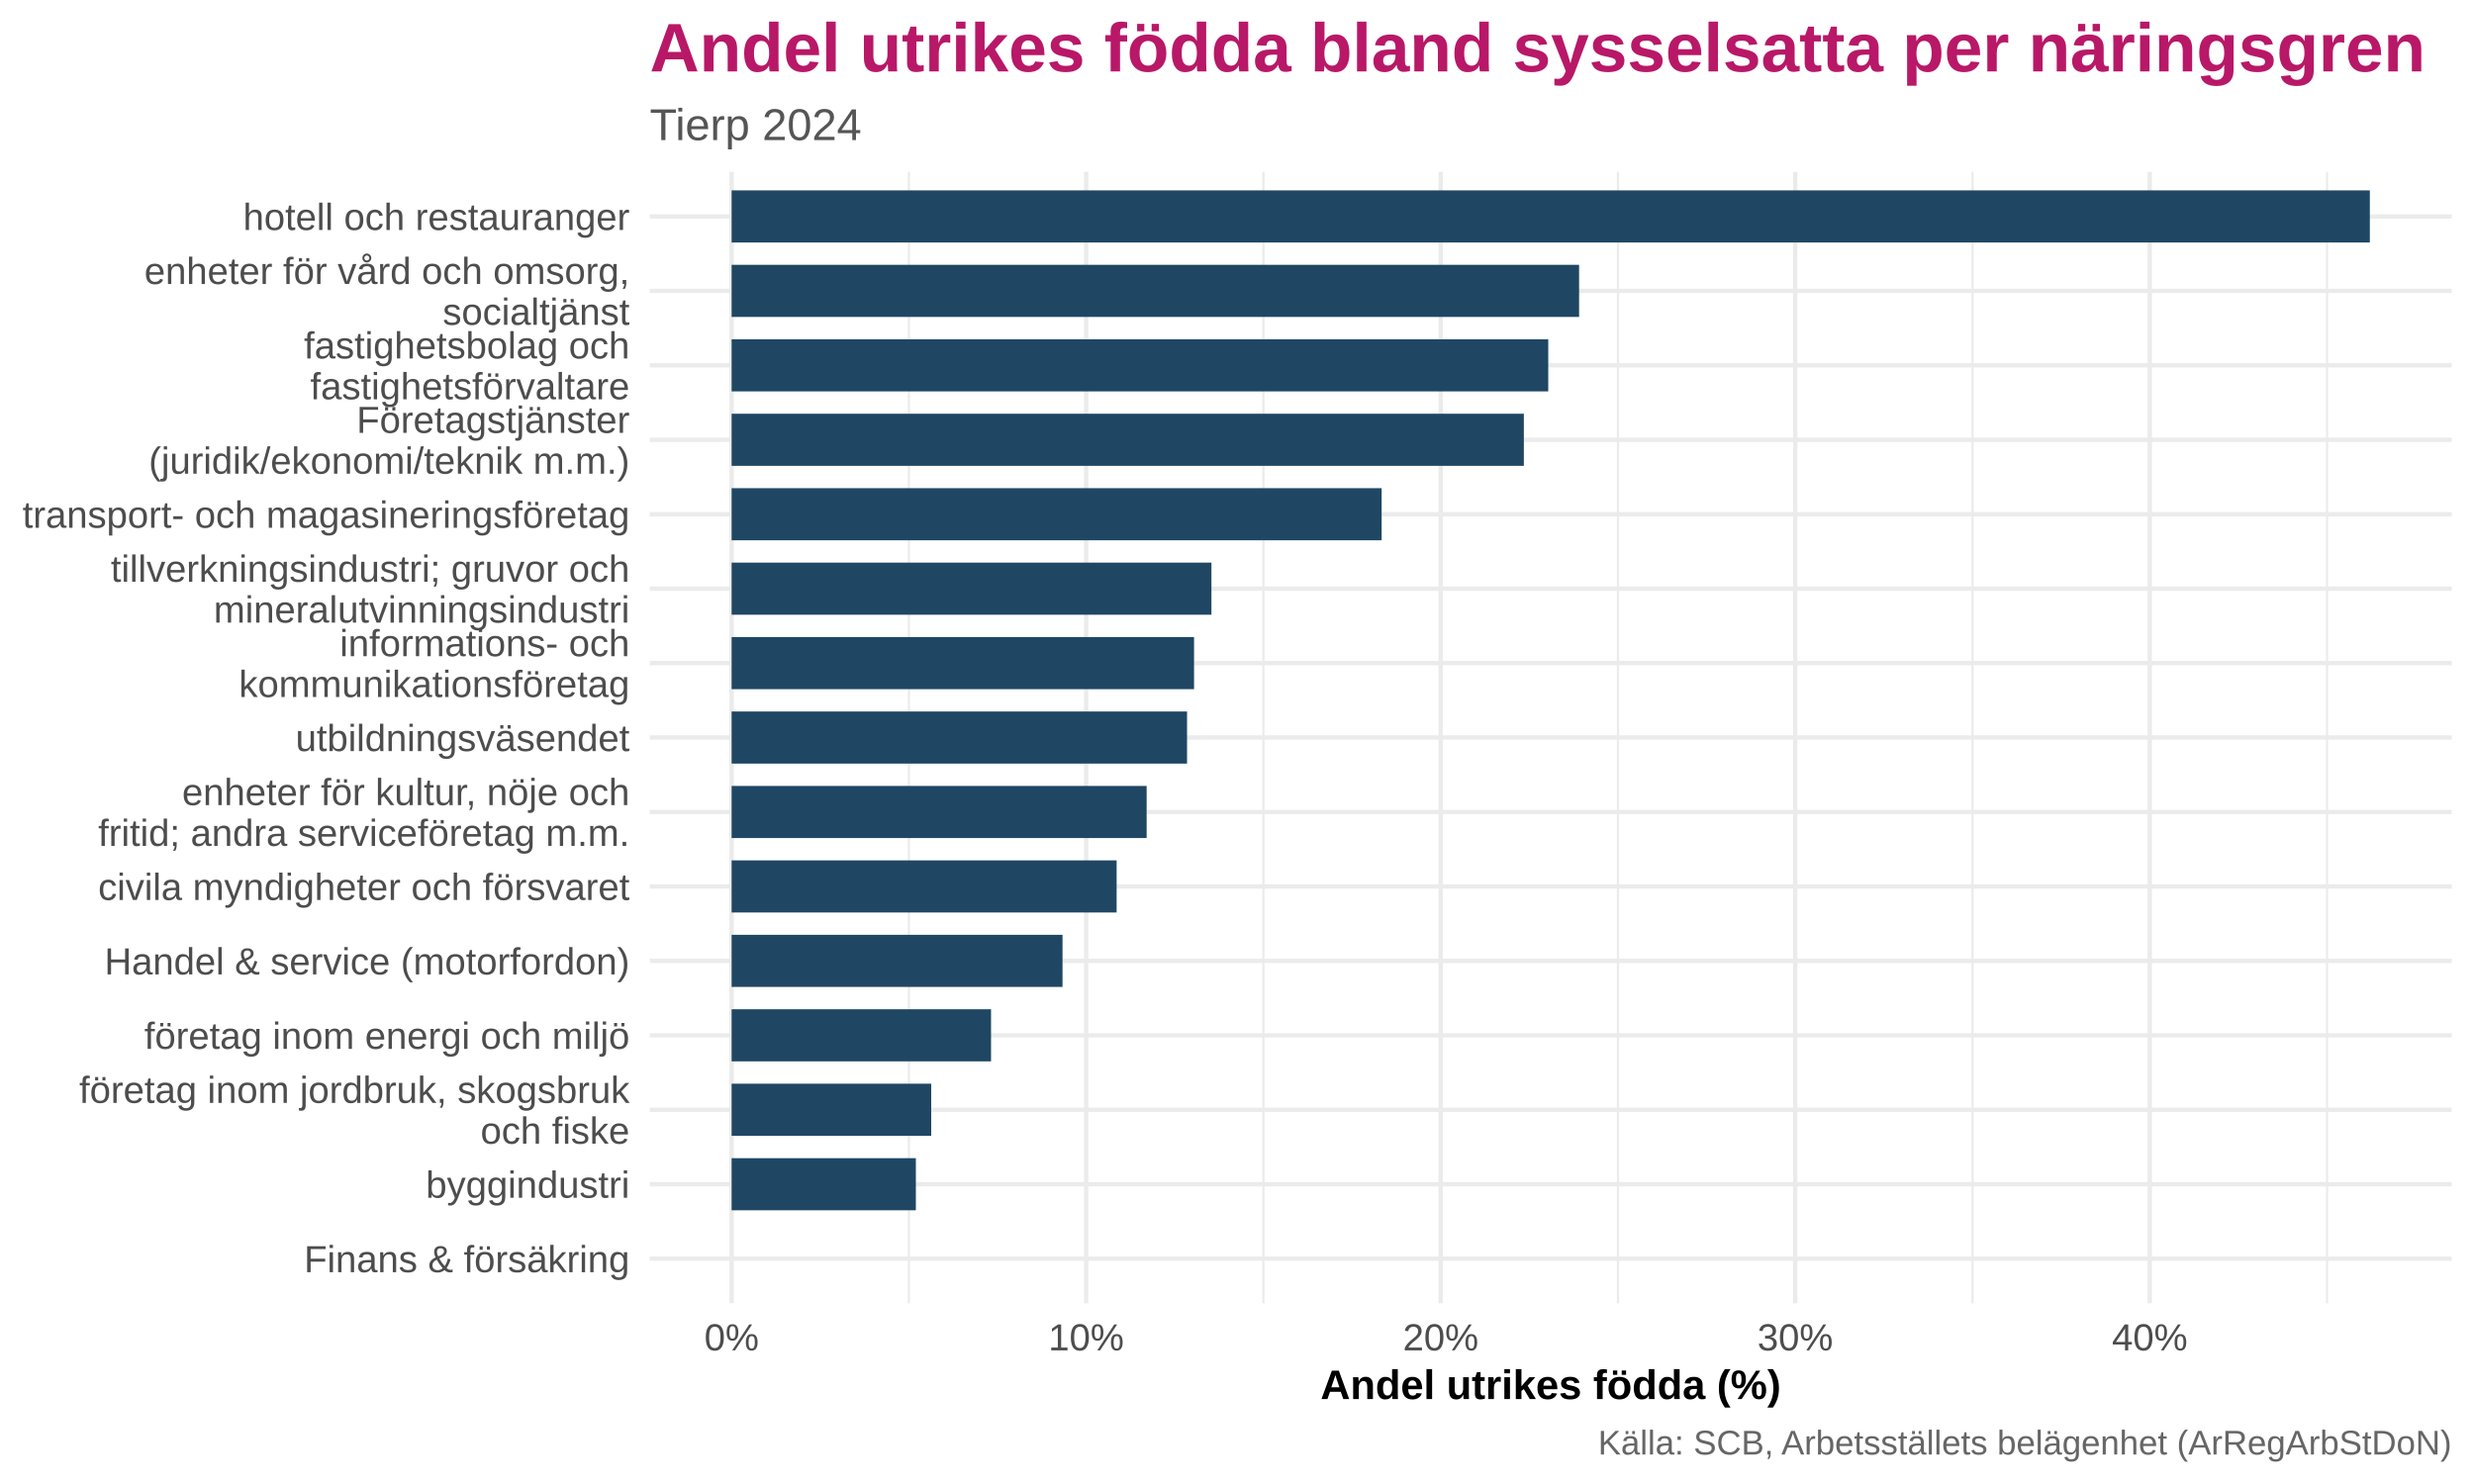
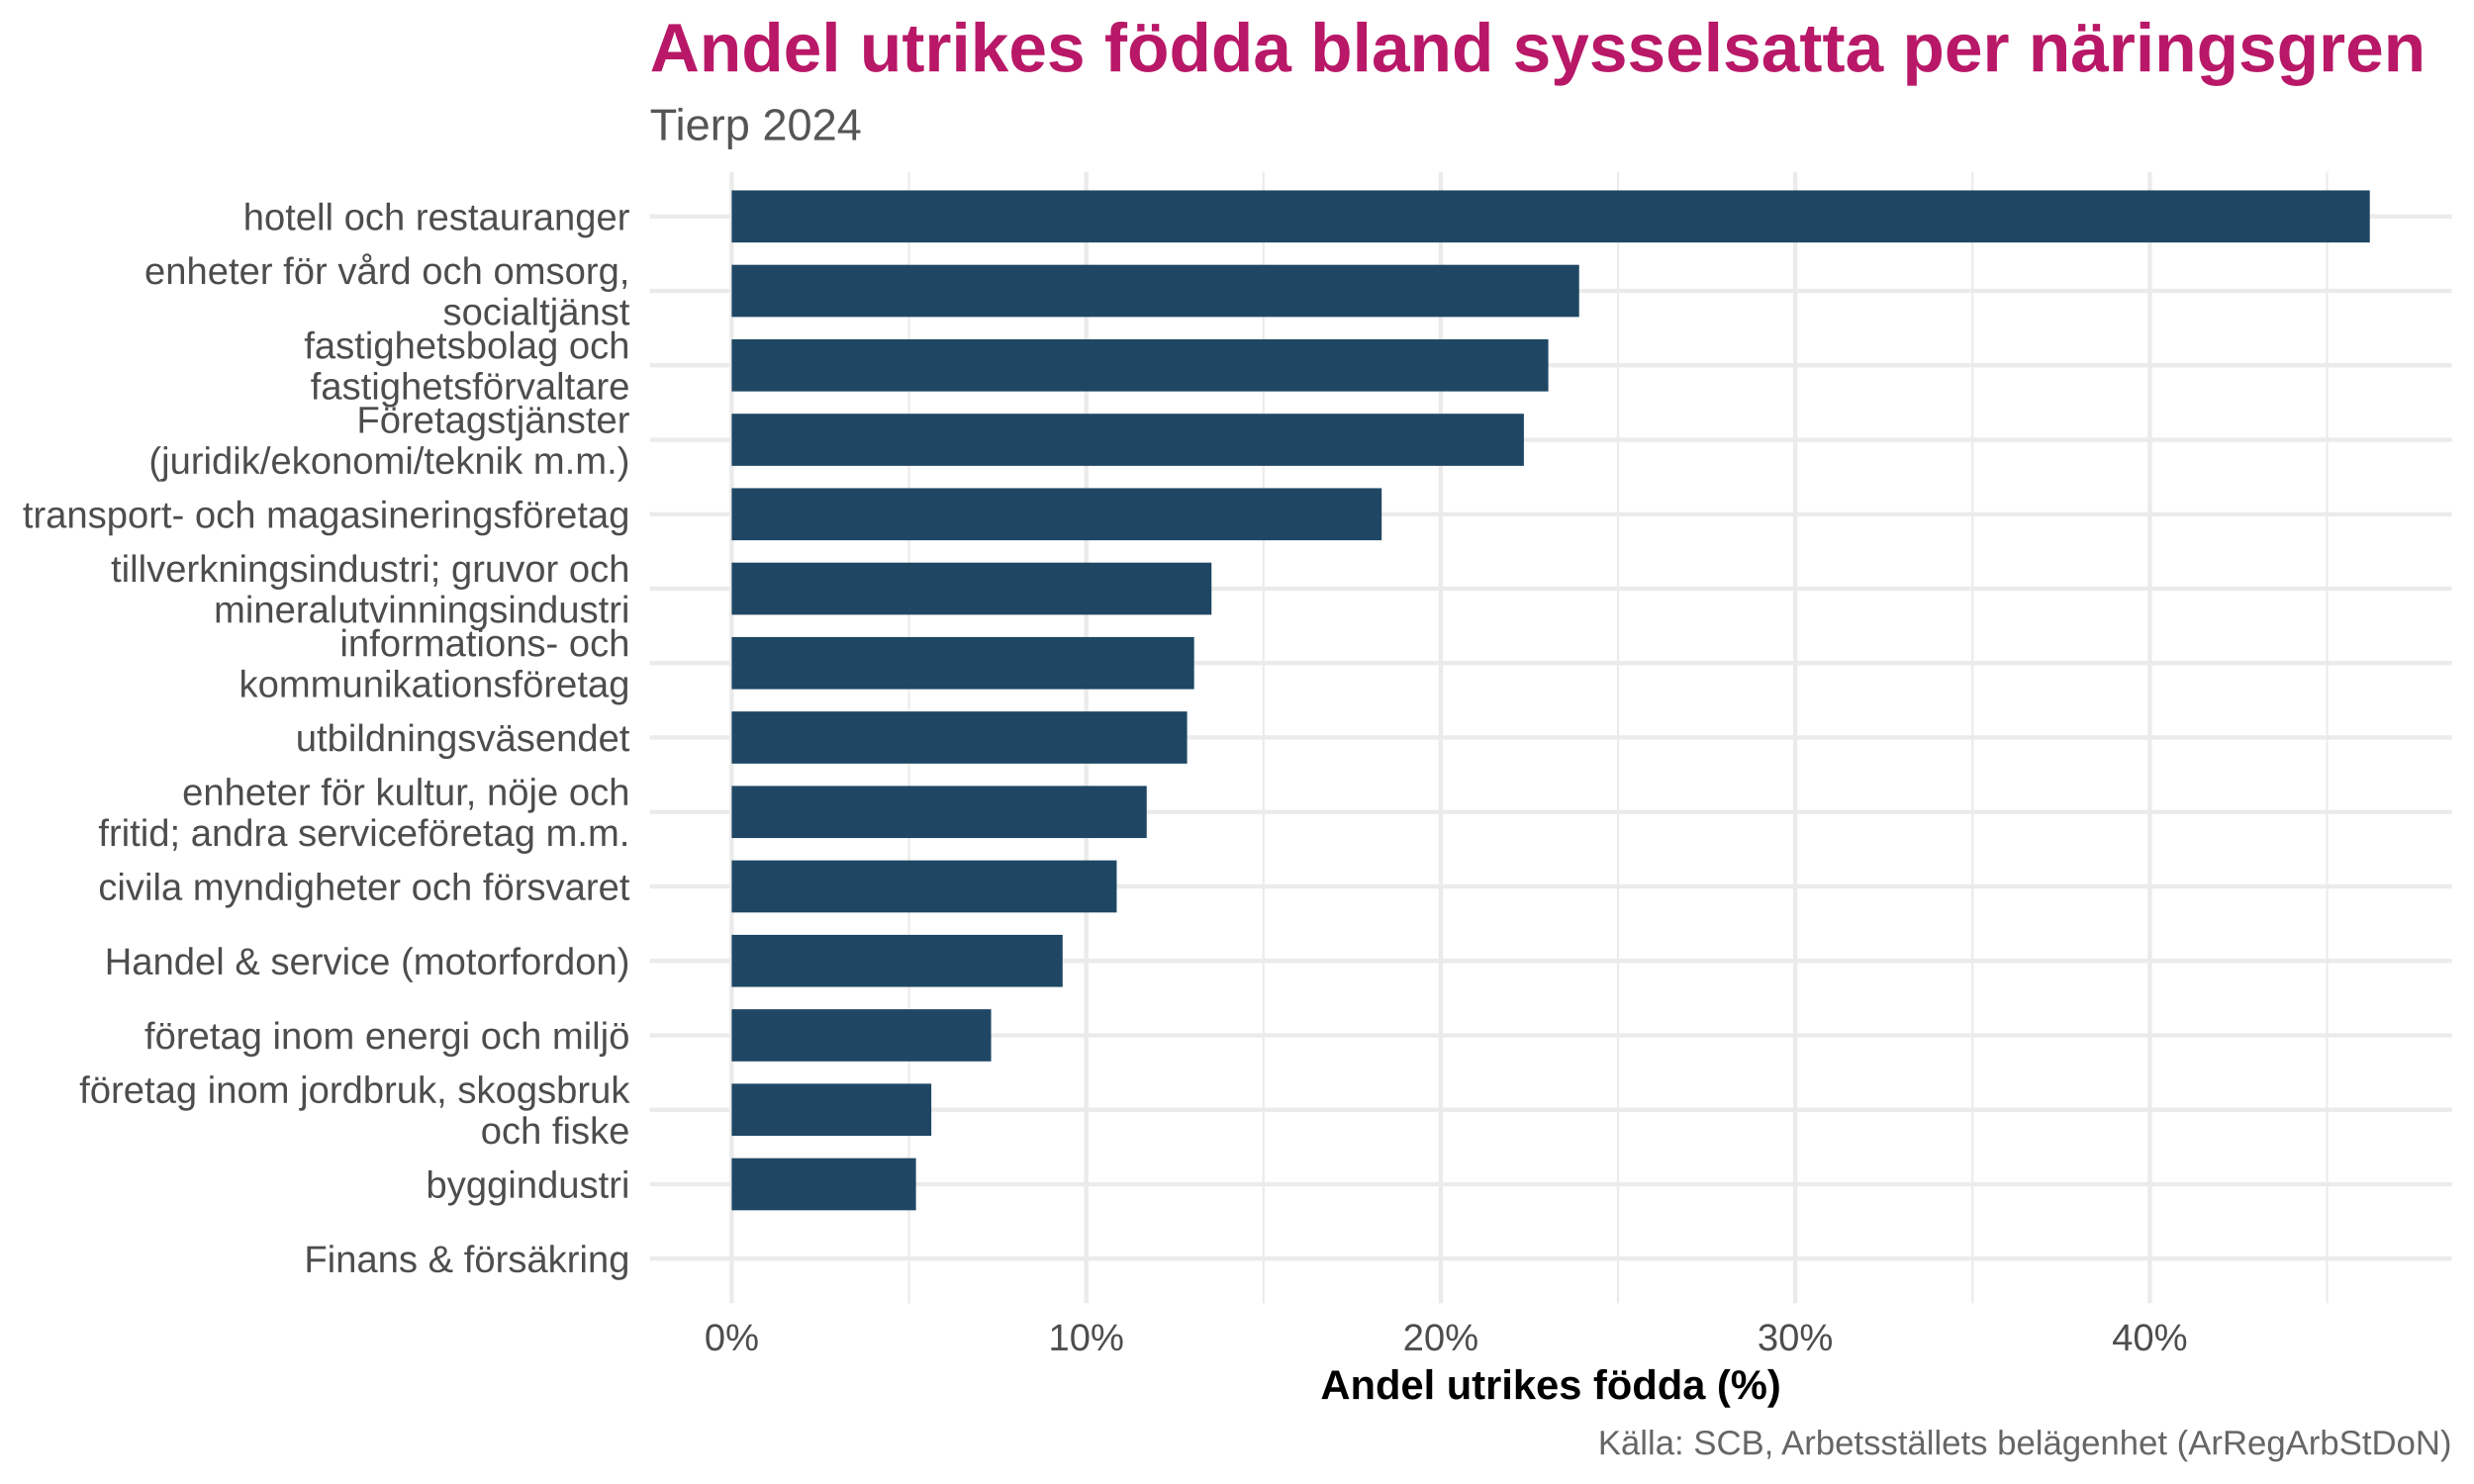
- <svg xmlns="http://www.w3.org/2000/svg" class="svglite" width="720.00pt" height="432.00pt" viewBox="0 0 720.00 432.00">
-   <defs>
-     <style type="text/css">
+ <svg xmlns="http://www.w3.org/2000/svg" width="720.00pt" height="432.00pt" viewBox="0 0 720.00 432.00">
+   <g class="svglite">
+     <defs>
+       <style type="text/css">
    .svglite line, .svglite polyline, .svglite polygon, .svglite path, .svglite rect, .svglite circle {
      fill: none;
      stroke: #000000;
      stroke-linecap: round;
      stroke-linejoin: round;
      stroke-miterlimit: 10.00;
    }
    .svglite text {
      white-space: pre;
    }
+     .svglite g.glyphgroup path {
+       fill: inherit;
+       stroke: none;
+     }
  </style>
-   </defs>
-   <rect width="100%" height="100%" style="stroke: none; fill: #FFFFFF;" />
-   <defs>
-     <clipPath id="cpMC4wMHw3MjAuMDB8MC4wMHw0MzIuMDA=">
-       <rect x="0.00" y="0.00" width="720.00" height="432.00" />
-     </clipPath>
-   </defs>
-   <g clip-path="url(#cpMC4wMHw3MjAuMDB8MC4wMHw0MzIuMDA=)">
-     <rect x="0.00" y="-0" width="720.00" height="432.00" style="stroke-width: 1.26; stroke: none; fill: #FFFFFF;" />
-   </g>
-   <defs>
-     <clipPath id="cpMTg5LjA4fDcxMy41Mnw1MC4wMXwzNzkuNDA=">
-       <rect x="189.08" y="50.01" width="524.45" height="329.40" />
-     </clipPath>
-   </defs>
-   <g clip-path="url(#cpMTg5LjA4fDcxMy41Mnw1MC4wMXwzNzkuNDA=)">
-     <polyline points="264.51,379.40 264.51,50.01 " style="stroke-width: 0.63; stroke: #EBEBEB; stroke-linecap: butt;" />
-     <polyline points="367.69,379.40 367.69,50.01 " style="stroke-width: 0.63; stroke: #EBEBEB; stroke-linecap: butt;" />
-     <polyline points="470.87,379.40 470.87,50.01 " style="stroke-width: 0.63; stroke: #EBEBEB; stroke-linecap: butt;" />
-     <polyline points="574.05,379.40 574.05,50.01 " style="stroke-width: 0.63; stroke: #EBEBEB; stroke-linecap: butt;" />
-     <polyline points="677.23,379.40 677.23,50.01 " style="stroke-width: 0.63; stroke: #EBEBEB; stroke-linecap: butt;" />
-     <polyline points="189.08,366.40 713.52,366.40 " style="stroke-width: 1.26; stroke: #EBEBEB; stroke-linecap: butt;" />
-     <polyline points="189.08,344.73 713.52,344.73 " style="stroke-width: 1.26; stroke: #EBEBEB; stroke-linecap: butt;" />
-     <polyline points="189.08,323.06 713.52,323.06 " style="stroke-width: 1.26; stroke: #EBEBEB; stroke-linecap: butt;" />
-     <polyline points="189.08,301.39 713.52,301.39 " style="stroke-width: 1.26; stroke: #EBEBEB; stroke-linecap: butt;" />
-     <polyline points="189.08,279.72 713.52,279.72 " style="stroke-width: 1.26; stroke: #EBEBEB; stroke-linecap: butt;" />
-     <polyline points="189.08,258.05 713.52,258.05 " style="stroke-width: 1.26; stroke: #EBEBEB; stroke-linecap: butt;" />
-     <polyline points="189.08,236.38 713.52,236.38 " style="stroke-width: 1.26; stroke: #EBEBEB; stroke-linecap: butt;" />
-     <polyline points="189.08,214.70 713.52,214.70 " style="stroke-width: 1.26; stroke: #EBEBEB; stroke-linecap: butt;" />
-     <polyline points="189.08,193.03 713.52,193.03 " style="stroke-width: 1.26; stroke: #EBEBEB; stroke-linecap: butt;" />
-     <polyline points="189.08,171.36 713.52,171.36 " style="stroke-width: 1.26; stroke: #EBEBEB; stroke-linecap: butt;" />
-     <polyline points="189.08,149.69 713.52,149.69 " style="stroke-width: 1.26; stroke: #EBEBEB; stroke-linecap: butt;" />
-     <polyline points="189.08,128.02 713.52,128.02 " style="stroke-width: 1.26; stroke: #EBEBEB; stroke-linecap: butt;" />
-     <polyline points="189.08,106.35 713.52,106.35 " style="stroke-width: 1.26; stroke: #EBEBEB; stroke-linecap: butt;" />
-     <polyline points="189.08,84.68 713.52,84.68 " style="stroke-width: 1.26; stroke: #EBEBEB; stroke-linecap: butt;" />
-     <polyline points="189.08,63.01 713.52,63.01 " style="stroke-width: 1.26; stroke: #EBEBEB; stroke-linecap: butt;" />
-     <polyline points="212.92,379.40 212.92,50.01 " style="stroke-width: 1.26; stroke: #EBEBEB; stroke-linecap: butt;" />
-     <polyline points="316.10,379.40 316.10,50.01 " style="stroke-width: 1.26; stroke: #EBEBEB; stroke-linecap: butt;" />
-     <polyline points="419.28,379.40 419.28,50.01 " style="stroke-width: 1.26; stroke: #EBEBEB; stroke-linecap: butt;" />
-     <polyline points="522.46,379.40 522.46,50.01 " style="stroke-width: 1.26; stroke: #EBEBEB; stroke-linecap: butt;" />
-     <polyline points="625.64,379.40 625.64,50.01 " style="stroke-width: 1.26; stroke: #EBEBEB; stroke-linecap: butt;" />
-     <rect x="212.92" y="358.82" width="0.00" height="15.17" style="stroke-width: 1.26; stroke: none; stroke-linecap: butt; stroke-linejoin: miter; fill: #1F4764;" />
-     <rect x="212.92" y="120.44" width="230.56" height="15.17" style="stroke-width: 1.26; stroke: none; stroke-linecap: butt; stroke-linejoin: miter; fill: #1F4764;" />
-     <rect x="212.92" y="272.13" width="96.30" height="15.17" style="stroke-width: 1.26; stroke: none; stroke-linecap: butt; stroke-linejoin: miter; fill: #1F4764;" />
-     <rect x="212.92" y="337.15" width="53.62" height="15.17" style="stroke-width: 1.26; stroke: none; stroke-linecap: butt; stroke-linejoin: miter; fill: #1F4764;" />
-     <rect x="212.92" y="250.46" width="112.05" height="15.17" style="stroke-width: 1.26; stroke: none; stroke-linecap: butt; stroke-linejoin: miter; fill: #1F4764;" />
-     <rect x="212.92" y="228.79" width="120.78" height="15.17" style="stroke-width: 1.26; stroke: none; stroke-linecap: butt; stroke-linejoin: miter; fill: #1F4764;" />
-     <rect x="212.92" y="77.09" width="246.64" height="15.17" style="stroke-width: 1.26; stroke: none; stroke-linecap: butt; stroke-linejoin: miter; fill: #1F4764;" />
-     <rect x="212.92" y="98.77" width="237.66" height="15.17" style="stroke-width: 1.26; stroke: none; stroke-linecap: butt; stroke-linejoin: miter; fill: #1F4764;" />
-     <rect x="212.92" y="293.80" width="75.50" height="15.17" style="stroke-width: 1.26; stroke: none; stroke-linecap: butt; stroke-linejoin: miter; fill: #1F4764;" />
-     <rect x="212.92" y="315.47" width="58.09" height="15.17" style="stroke-width: 1.26; stroke: none; stroke-linecap: butt; stroke-linejoin: miter; fill: #1F4764;" />
-     <rect x="212.92" y="55.42" width="476.77" height="15.17" style="stroke-width: 1.26; stroke: none; stroke-linecap: butt; stroke-linejoin: miter; fill: #1F4764;" />
-     <rect x="212.92" y="185.45" width="134.58" height="15.17" style="stroke-width: 1.26; stroke: none; stroke-linecap: butt; stroke-linejoin: miter; fill: #1F4764;" />
-     <rect x="212.92" y="163.78" width="139.64" height="15.17" style="stroke-width: 1.26; stroke: none; stroke-linecap: butt; stroke-linejoin: miter; fill: #1F4764;" />
-     <rect x="212.92" y="142.11" width="189.17" height="15.17" style="stroke-width: 1.26; stroke: none; stroke-linecap: butt; stroke-linejoin: miter; fill: #1F4764;" />
-     <rect x="212.92" y="207.12" width="132.54" height="15.17" style="stroke-width: 1.26; stroke: none; stroke-linecap: butt; stroke-linejoin: miter; fill: #1F4764;" />
-   </g>
-   <g clip-path="url(#cpMC4wMHw3MjAuMDB8MC4wMHw0MzIuMDA=)">
-     <text x="183.25" y="370.34" text-anchor="end" style="font-size: 11.00px;fill: #4D4D4D; font-family: &quot;Arial&quot;;" textLength="94.79px" lengthAdjust="spacingAndGlyphs">Finans &amp; försäkring</text>
-     <text x="183.25" y="348.67" text-anchor="end" style="font-size: 11.00px;fill: #4D4D4D; font-family: &quot;Arial&quot;;" textLength="59.33px" lengthAdjust="spacingAndGlyphs">byggindustri</text>
-     <text x="183.25" y="321.06" text-anchor="end" style="font-size: 11.00px;fill: #4D4D4D; font-family: &quot;Arial&quot;;" textLength="160.25px" lengthAdjust="spacingAndGlyphs">företag inom jordbruk, skogsbruk</text>
-     <text x="183.25" y="332.94" text-anchor="end" style="font-size: 11.00px;fill: #4D4D4D; font-family: &quot;Arial&quot;;" textLength="43.42px" lengthAdjust="spacingAndGlyphs">och fiske</text>
-     <text x="183.25" y="305.33" text-anchor="end" style="font-size: 11.00px;fill: #4D4D4D; font-family: &quot;Arial&quot;;" textLength="141.29px" lengthAdjust="spacingAndGlyphs">företag inom energi och miljö</text>
-     <text x="183.25" y="283.66" text-anchor="end" style="font-size: 11.00px;fill: #4D4D4D; font-family: &quot;Arial&quot;;" textLength="152.89px" lengthAdjust="spacingAndGlyphs">Handel &amp; service (motorfordon)</text>
-     <text x="183.25" y="261.99" text-anchor="end" style="font-size: 11.00px;fill: #4D4D4D; font-family: &quot;Arial&quot;;" textLength="154.73px" lengthAdjust="spacingAndGlyphs">civila myndigheter och försvaret</text>
-     <text x="183.25" y="234.37" text-anchor="end" style="font-size: 11.00px;fill: #4D4D4D; font-family: &quot;Arial&quot;;" textLength="130.31px" lengthAdjust="spacingAndGlyphs">enheter för kultur, nöje och</text>
-     <text x="183.25" y="246.25" text-anchor="end" style="font-size: 11.00px;fill: #4D4D4D; font-family: &quot;Arial&quot;;" textLength="154.74px" lengthAdjust="spacingAndGlyphs">fritid; andra serviceföretag m.m.</text>
-     <text x="183.25" y="218.64" text-anchor="end" style="font-size: 11.00px;fill: #4D4D4D; font-family: &quot;Arial&quot;;" textLength="97.26px" lengthAdjust="spacingAndGlyphs">utbildningsväsendet</text>
-     <text x="183.25" y="191.03" text-anchor="end" style="font-size: 11.00px;fill: #4D4D4D; font-family: &quot;Arial&quot;;" textLength="84.40px" lengthAdjust="spacingAndGlyphs">informations- och</text>
-     <text x="183.25" y="202.91" text-anchor="end" style="font-size: 11.00px;fill: #4D4D4D; font-family: &quot;Arial&quot;;" textLength="113.76px" lengthAdjust="spacingAndGlyphs">kommunikationsföretag</text>
-     <text x="183.25" y="169.36" text-anchor="end" style="font-size: 11.00px;fill: #4D4D4D; font-family: &quot;Arial&quot;;" textLength="151.05px" lengthAdjust="spacingAndGlyphs">tillverkningsindustri; gruvor och</text>
-     <text x="183.25" y="181.24" text-anchor="end" style="font-size: 11.00px;fill: #4D4D4D; font-family: &quot;Arial&quot;;" textLength="121.08px" lengthAdjust="spacingAndGlyphs">mineralutvinningsindustri</text>
-     <text x="183.25" y="153.63" text-anchor="end" style="font-size: 11.00px;fill: #4D4D4D; font-family: &quot;Arial&quot;;" textLength="176.77px" lengthAdjust="spacingAndGlyphs">transport- och magasineringsföretag</text>
-     <text x="183.25" y="126.02" text-anchor="end" style="font-size: 11.00px;fill: #4D4D4D; font-family: &quot;Arial&quot;;" textLength="79.51px" lengthAdjust="spacingAndGlyphs">Företagstjänster</text>
-     <text x="183.25" y="137.90" text-anchor="end" style="font-size: 11.00px;fill: #4D4D4D; font-family: &quot;Arial&quot;;" textLength="140.02px" lengthAdjust="spacingAndGlyphs">(juridik/ekonomi/teknik m.m.)</text>
-     <text x="183.25" y="104.35" text-anchor="end" style="font-size: 11.00px;fill: #4D4D4D; font-family: &quot;Arial&quot;;" textLength="94.82px" lengthAdjust="spacingAndGlyphs">fastighetsbolag och</text>
-     <text x="183.25" y="116.23" text-anchor="end" style="font-size: 11.00px;fill: #4D4D4D; font-family: &quot;Arial&quot;;" textLength="92.97px" lengthAdjust="spacingAndGlyphs">fastighetsförvaltare</text>
-     <text x="183.25" y="82.68" text-anchor="end" style="font-size: 11.00px;fill: #4D4D4D; font-family: &quot;Arial&quot;;" textLength="141.31px" lengthAdjust="spacingAndGlyphs">enheter för vård och omsorg,</text>
-     <text x="183.25" y="94.56" text-anchor="end" style="font-size: 11.00px;fill: #4D4D4D; font-family: &quot;Arial&quot;;" textLength="54.42px" lengthAdjust="spacingAndGlyphs">socialtjänst</text>
-     <text x="183.25" y="66.95" text-anchor="end" style="font-size: 11.00px;fill: #4D4D4D; font-family: &quot;Arial&quot;;" textLength="112.56px" lengthAdjust="spacingAndGlyphs">hotell och restauranger</text>
-     <text x="212.92" y="393.11" text-anchor="middle" style="font-size: 11.00px;fill: #4D4D4D; font-family: &quot;Arial&quot;;" textLength="15.90px" lengthAdjust="spacingAndGlyphs">0%</text>
-     <text x="316.10" y="393.11" text-anchor="middle" style="font-size: 11.00px;fill: #4D4D4D; font-family: &quot;Arial&quot;;" textLength="22.02px" lengthAdjust="spacingAndGlyphs">10%</text>
-     <text x="419.28" y="393.11" text-anchor="middle" style="font-size: 11.00px;fill: #4D4D4D; font-family: &quot;Arial&quot;;" textLength="22.02px" lengthAdjust="spacingAndGlyphs">20%</text>
-     <text x="522.46" y="393.11" text-anchor="middle" style="font-size: 11.00px;fill: #4D4D4D; font-family: &quot;Arial&quot;;" textLength="22.02px" lengthAdjust="spacingAndGlyphs">30%</text>
-     <text x="625.64" y="393.11" text-anchor="middle" style="font-size: 11.00px;fill: #4D4D4D; font-family: &quot;Arial&quot;;" textLength="22.02px" lengthAdjust="spacingAndGlyphs">40%</text>
-     <text x="451.30" y="407.26" text-anchor="middle" style="font-size: 12.00px; font-weight: bold; font-family: &quot;Arial&quot;;" textLength="134.01px" lengthAdjust="spacingAndGlyphs">Andel utrikes födda (%)</text>
-     <text x="189.08" y="40.79" style="font-size: 13.00px;fill: #555555; font-family: &quot;Arial&quot;;" textLength="61.66px" lengthAdjust="spacingAndGlyphs">Tierp 2024</text>
-     <text x="189.08" y="20.80" style="font-size: 20.00px; font-weight: bold;fill: #B81867; font-family: &quot;Arial&quot;;" textLength="516.87px" lengthAdjust="spacingAndGlyphs">Andel utrikes födda bland sysselsatta per näringsgren</text>
-     <text x="713.52" y="423.42" text-anchor="end" style="font-size: 10.00px;fill: #666666; font-family: &quot;Arial&quot;;" textLength="248.56px" lengthAdjust="spacingAndGlyphs">Källa: SCB, Arbetsställets belägenhet (ArRegArbStDoN)</text>
+     </defs>
+     <rect width="100%" height="100%" style="stroke: none; fill: #FFFFFF;" />
+     <defs>
+       <clipPath id="cpMC4wMHw3MjAuMDB8MC4wMHw0MzIuMDA=">
+         <rect x="0.00" y="0.00" width="720.00" height="432.00" />
+       </clipPath>
+     </defs>
+     <g clip-path="url(#cpMC4wMHw3MjAuMDB8MC4wMHw0MzIuMDA=)">
+       <rect x="0.00" y="-0" width="720.00" height="432.00" style="stroke-width: 1.26; stroke: none; fill: #FFFFFF;" />
+     </g>
+     <defs>
+       <clipPath id="cpMTg5LjEyfDcxMy41Mnw1MC4wMXwzNzkuNDA=">
+         <rect x="189.12" y="50.01" width="524.41" height="329.40" />
+       </clipPath>
+     </defs>
+     <g clip-path="url(#cpMTg5LjEyfDcxMy41Mnw1MC4wMXwzNzkuNDA=)">
+       <polyline points="264.54,379.40 264.54,50.01 " style="stroke-width: 0.63; stroke: #EBEBEB; stroke-linecap: butt;" />
+       <polyline points="367.71,379.40 367.71,50.01 " style="stroke-width: 0.63; stroke: #EBEBEB; stroke-linecap: butt;" />
+       <polyline points="470.89,379.40 470.89,50.01 " style="stroke-width: 0.63; stroke: #EBEBEB; stroke-linecap: butt;" />
+       <polyline points="574.06,379.40 574.06,50.01 " style="stroke-width: 0.63; stroke: #EBEBEB; stroke-linecap: butt;" />
+       <polyline points="677.24,379.40 677.24,50.01 " style="stroke-width: 0.63; stroke: #EBEBEB; stroke-linecap: butt;" />
+       <polyline points="189.12,366.40 713.52,366.40 " style="stroke-width: 1.26; stroke: #EBEBEB; stroke-linecap: butt;" />
+       <polyline points="189.12,344.73 713.52,344.73 " style="stroke-width: 1.26; stroke: #EBEBEB; stroke-linecap: butt;" />
+       <polyline points="189.12,323.06 713.52,323.06 " style="stroke-width: 1.26; stroke: #EBEBEB; stroke-linecap: butt;" />
+       <polyline points="189.12,301.39 713.52,301.39 " style="stroke-width: 1.26; stroke: #EBEBEB; stroke-linecap: butt;" />
+       <polyline points="189.12,279.72 713.52,279.72 " style="stroke-width: 1.26; stroke: #EBEBEB; stroke-linecap: butt;" />
+       <polyline points="189.12,258.05 713.52,258.05 " style="stroke-width: 1.26; stroke: #EBEBEB; stroke-linecap: butt;" />
+       <polyline points="189.12,236.38 713.52,236.38 " style="stroke-width: 1.26; stroke: #EBEBEB; stroke-linecap: butt;" />
+       <polyline points="189.12,214.70 713.52,214.70 " style="stroke-width: 1.26; stroke: #EBEBEB; stroke-linecap: butt;" />
+       <polyline points="189.12,193.03 713.52,193.03 " style="stroke-width: 1.26; stroke: #EBEBEB; stroke-linecap: butt;" />
+       <polyline points="189.12,171.36 713.52,171.36 " style="stroke-width: 1.26; stroke: #EBEBEB; stroke-linecap: butt;" />
+       <polyline points="189.12,149.69 713.52,149.69 " style="stroke-width: 1.26; stroke: #EBEBEB; stroke-linecap: butt;" />
+       <polyline points="189.12,128.02 713.52,128.02 " style="stroke-width: 1.26; stroke: #EBEBEB; stroke-linecap: butt;" />
+       <polyline points="189.12,106.35 713.52,106.35 " style="stroke-width: 1.26; stroke: #EBEBEB; stroke-linecap: butt;" />
+       <polyline points="189.12,84.68 713.52,84.68 " style="stroke-width: 1.26; stroke: #EBEBEB; stroke-linecap: butt;" />
+       <polyline points="189.12,63.01 713.52,63.01 " style="stroke-width: 1.26; stroke: #EBEBEB; stroke-linecap: butt;" />
+       <polyline points="212.95,379.40 212.95,50.01 " style="stroke-width: 1.26; stroke: #EBEBEB; stroke-linecap: butt;" />
+       <polyline points="316.13,379.40 316.13,50.01 " style="stroke-width: 1.26; stroke: #EBEBEB; stroke-linecap: butt;" />
+       <polyline points="419.30,379.40 419.30,50.01 " style="stroke-width: 1.26; stroke: #EBEBEB; stroke-linecap: butt;" />
+       <polyline points="522.47,379.40 522.47,50.01 " style="stroke-width: 1.26; stroke: #EBEBEB; stroke-linecap: butt;" />
+       <polyline points="625.65,379.40 625.65,50.01 " style="stroke-width: 1.26; stroke: #EBEBEB; stroke-linecap: butt;" />
+       <rect x="212.95" y="358.82" width="0.00" height="15.17" style="stroke-width: 1.26; stroke: none; stroke-linecap: butt; stroke-linejoin: miter; fill: #1F4764;" />
+       <rect x="212.95" y="120.44" width="230.54" height="15.17" style="stroke-width: 1.26; stroke: none; stroke-linecap: butt; stroke-linejoin: miter; fill: #1F4764;" />
+       <rect x="212.95" y="272.13" width="96.30" height="15.17" style="stroke-width: 1.26; stroke: none; stroke-linecap: butt; stroke-linejoin: miter; fill: #1F4764;" />
+       <rect x="212.95" y="337.15" width="53.62" height="15.17" style="stroke-width: 1.26; stroke: none; stroke-linecap: butt; stroke-linejoin: miter; fill: #1F4764;" />
+       <rect x="212.95" y="250.46" width="112.04" height="15.17" style="stroke-width: 1.26; stroke: none; stroke-linecap: butt; stroke-linejoin: miter; fill: #1F4764;" />
+       <rect x="212.95" y="228.79" width="120.77" height="15.17" style="stroke-width: 1.26; stroke: none; stroke-linecap: butt; stroke-linejoin: miter; fill: #1F4764;" />
+       <rect x="212.95" y="77.09" width="246.62" height="15.17" style="stroke-width: 1.26; stroke: none; stroke-linecap: butt; stroke-linejoin: miter; fill: #1F4764;" />
+       <rect x="212.95" y="98.77" width="237.65" height="15.17" style="stroke-width: 1.26; stroke: none; stroke-linecap: butt; stroke-linejoin: miter; fill: #1F4764;" />
+       <rect x="212.95" y="293.80" width="75.49" height="15.17" style="stroke-width: 1.26; stroke: none; stroke-linecap: butt; stroke-linejoin: miter; fill: #1F4764;" />
+       <rect x="212.95" y="315.47" width="58.09" height="15.17" style="stroke-width: 1.26; stroke: none; stroke-linecap: butt; stroke-linejoin: miter; fill: #1F4764;" />
+       <rect x="212.95" y="55.42" width="476.73" height="15.17" style="stroke-width: 1.26; stroke: none; stroke-linecap: butt; stroke-linejoin: miter; fill: #1F4764;" />
+       <rect x="212.95" y="185.45" width="134.57" height="15.17" style="stroke-width: 1.26; stroke: none; stroke-linecap: butt; stroke-linejoin: miter; fill: #1F4764;" />
+       <rect x="212.95" y="163.78" width="139.63" height="15.17" style="stroke-width: 1.26; stroke: none; stroke-linecap: butt; stroke-linejoin: miter; fill: #1F4764;" />
+       <rect x="212.95" y="142.11" width="189.15" height="15.17" style="stroke-width: 1.26; stroke: none; stroke-linecap: butt; stroke-linejoin: miter; fill: #1F4764;" />
+       <rect x="212.95" y="207.12" width="132.53" height="15.17" style="stroke-width: 1.26; stroke: none; stroke-linecap: butt; stroke-linejoin: miter; fill: #1F4764;" />
+     </g>
+     <g clip-path="url(#cpMC4wMHw3MjAuMDB8MC4wMHw0MzIuMDA=)">
+       <text x="183.29" y="370.34" text-anchor="end" style="font-size: 11.00px;fill: #4D4D4D; font-family: &quot;Arial&quot;;" textLength="94.81px" lengthAdjust="spacingAndGlyphs">Finans &amp; försäkring</text>
+       <text x="183.29" y="348.67" text-anchor="end" style="font-size: 11.00px;fill: #4D4D4D; font-family: &quot;Arial&quot;;" textLength="59.34px" lengthAdjust="spacingAndGlyphs">byggindustri</text>
+       <text x="183.29" y="321.06" text-anchor="end" style="font-size: 11.00px;fill: #4D4D4D; font-family: &quot;Arial&quot;;" textLength="160.28px" lengthAdjust="spacingAndGlyphs">företag inom jordbruk, skogsbruk</text>
+       <text x="183.29" y="332.94" text-anchor="end" style="font-size: 11.00px;fill: #4D4D4D; font-family: &quot;Arial&quot;;" textLength="43.44px" lengthAdjust="spacingAndGlyphs">och fiske</text>
+       <text x="183.29" y="305.33" text-anchor="end" style="font-size: 11.00px;fill: #4D4D4D; font-family: &quot;Arial&quot;;" textLength="141.31px" lengthAdjust="spacingAndGlyphs">företag inom energi och miljö</text>
+       <text x="183.29" y="283.66" text-anchor="end" style="font-size: 11.00px;fill: #4D4D4D; font-family: &quot;Arial&quot;;" textLength="152.91px" lengthAdjust="spacingAndGlyphs">Handel &amp; service (motorfordon)</text>
+       <text x="183.29" y="261.99" text-anchor="end" style="font-size: 11.00px;fill: #4D4D4D; font-family: &quot;Arial&quot;;" textLength="154.75px" lengthAdjust="spacingAndGlyphs">civila myndigheter och försvaret</text>
+       <text x="183.29" y="234.37" text-anchor="end" style="font-size: 11.00px;fill: #4D4D4D; font-family: &quot;Arial&quot;;" textLength="130.36px" lengthAdjust="spacingAndGlyphs">enheter för kultur, nöje och</text>
+       <text x="183.29" y="246.25" text-anchor="end" style="font-size: 11.00px;fill: #4D4D4D; font-family: &quot;Arial&quot;;" textLength="154.75px" lengthAdjust="spacingAndGlyphs">fritid; andra serviceföretag m.m.</text>
+       <text x="183.29" y="218.64" text-anchor="end" style="font-size: 11.00px;fill: #4D4D4D; font-family: &quot;Arial&quot;;" textLength="97.31px" lengthAdjust="spacingAndGlyphs">utbildningsväsendet</text>
+       <text x="183.29" y="191.03" text-anchor="end" style="font-size: 11.00px;fill: #4D4D4D; font-family: &quot;Arial&quot;;" textLength="84.41px" lengthAdjust="spacingAndGlyphs">informations- och</text>
+       <text x="183.29" y="202.91" text-anchor="end" style="font-size: 11.00px;fill: #4D4D4D; font-family: &quot;Arial&quot;;" textLength="113.78px" lengthAdjust="spacingAndGlyphs">kommunikationsföretag</text>
+       <text x="183.29" y="169.36" text-anchor="end" style="font-size: 11.00px;fill: #4D4D4D; font-family: &quot;Arial&quot;;" textLength="151.06px" lengthAdjust="spacingAndGlyphs">tillverkningsindustri; gruvor och</text>
+       <text x="183.29" y="181.24" text-anchor="end" style="font-size: 11.00px;fill: #4D4D4D; font-family: &quot;Arial&quot;;" textLength="121.09px" lengthAdjust="spacingAndGlyphs">mineralutvinningsindustri</text>
+       <text x="183.29" y="153.63" text-anchor="end" style="font-size: 11.00px;fill: #4D4D4D; font-family: &quot;Arial&quot;;" textLength="176.81px" lengthAdjust="spacingAndGlyphs">transport- och magasineringsföretag</text>
+       <text x="183.29" y="126.02" text-anchor="end" style="font-size: 11.00px;fill: #4D4D4D; font-family: &quot;Arial&quot;;" textLength="79.53px" lengthAdjust="spacingAndGlyphs">Företagstjänster</text>
+       <text x="183.29" y="137.90" text-anchor="end" style="font-size: 11.00px;fill: #4D4D4D; font-family: &quot;Arial&quot;;" textLength="140.00px" lengthAdjust="spacingAndGlyphs">(juridik/ekonomi/teknik m.m.)</text>
+       <text x="183.29" y="104.35" text-anchor="end" style="font-size: 11.00px;fill: #4D4D4D; font-family: &quot;Arial&quot;;" textLength="94.88px" lengthAdjust="spacingAndGlyphs">fastighetsbolag och</text>
+       <text x="183.29" y="116.23" text-anchor="end" style="font-size: 11.00px;fill: #4D4D4D; font-family: &quot;Arial&quot;;" textLength="93.00px" lengthAdjust="spacingAndGlyphs">fastighetsförvaltare</text>
+       <text x="183.29" y="82.68" text-anchor="end" style="font-size: 11.00px;fill: #4D4D4D; font-family: &quot;Arial&quot;;" textLength="141.34px" lengthAdjust="spacingAndGlyphs">enheter för vård och omsorg,</text>
+       <text x="183.29" y="94.56" text-anchor="end" style="font-size: 11.00px;fill: #4D4D4D; font-family: &quot;Arial&quot;;" textLength="54.44px" lengthAdjust="spacingAndGlyphs">socialtjänst</text>
+       <text x="183.29" y="66.95" text-anchor="end" style="font-size: 11.00px;fill: #4D4D4D; font-family: &quot;Arial&quot;;" textLength="112.59px" lengthAdjust="spacingAndGlyphs">hotell och restauranger</text>
+       <text x="212.95" y="393.11" text-anchor="middle" style="font-size: 11.00px;fill: #4D4D4D; font-family: &quot;Arial&quot;;" textLength="15.91px" lengthAdjust="spacingAndGlyphs">0%</text>
+       <text x="316.13" y="393.11" text-anchor="middle" style="font-size: 11.00px;fill: #4D4D4D; font-family: &quot;Arial&quot;;" textLength="22.03px" lengthAdjust="spacingAndGlyphs">10%</text>
+       <text x="419.30" y="393.11" text-anchor="middle" style="font-size: 11.00px;fill: #4D4D4D; font-family: &quot;Arial&quot;;" textLength="22.03px" lengthAdjust="spacingAndGlyphs">20%</text>
+       <text x="522.47" y="393.11" text-anchor="middle" style="font-size: 11.00px;fill: #4D4D4D; font-family: &quot;Arial&quot;;" textLength="22.03px" lengthAdjust="spacingAndGlyphs">30%</text>
+       <text x="625.65" y="393.11" text-anchor="middle" style="font-size: 11.00px;fill: #4D4D4D; font-family: &quot;Arial&quot;;" textLength="22.03px" lengthAdjust="spacingAndGlyphs">40%</text>
+       <text x="451.32" y="407.26" text-anchor="middle" style="font-size: 12.00px; font-weight: bold; font-family: &quot;Arial&quot;;" textLength="133.98px" lengthAdjust="spacingAndGlyphs">Andel utrikes födda (%)</text>
+       <text x="189.12" y="40.79" style="font-size: 13.00px;fill: #555555; font-family: &quot;Arial&quot;;" textLength="61.69px" lengthAdjust="spacingAndGlyphs">Tierp 2024</text>
+       <text x="189.12" y="20.80" style="font-size: 20.00px; font-weight: bold;fill: #B81867; font-family: &quot;Arial&quot;;" textLength="516.91px" lengthAdjust="spacingAndGlyphs">Andel utrikes födda bland sysselsatta per näringsgren</text>
+       <text x="713.52" y="423.42" text-anchor="end" style="font-size: 10.00px;fill: #666666; font-family: &quot;Arial&quot;;" textLength="248.48px" lengthAdjust="spacingAndGlyphs">Källa: SCB, Arbetsställets belägenhet (ArRegArbStDoN)</text>
+     </g>
  </g>
</svg>
